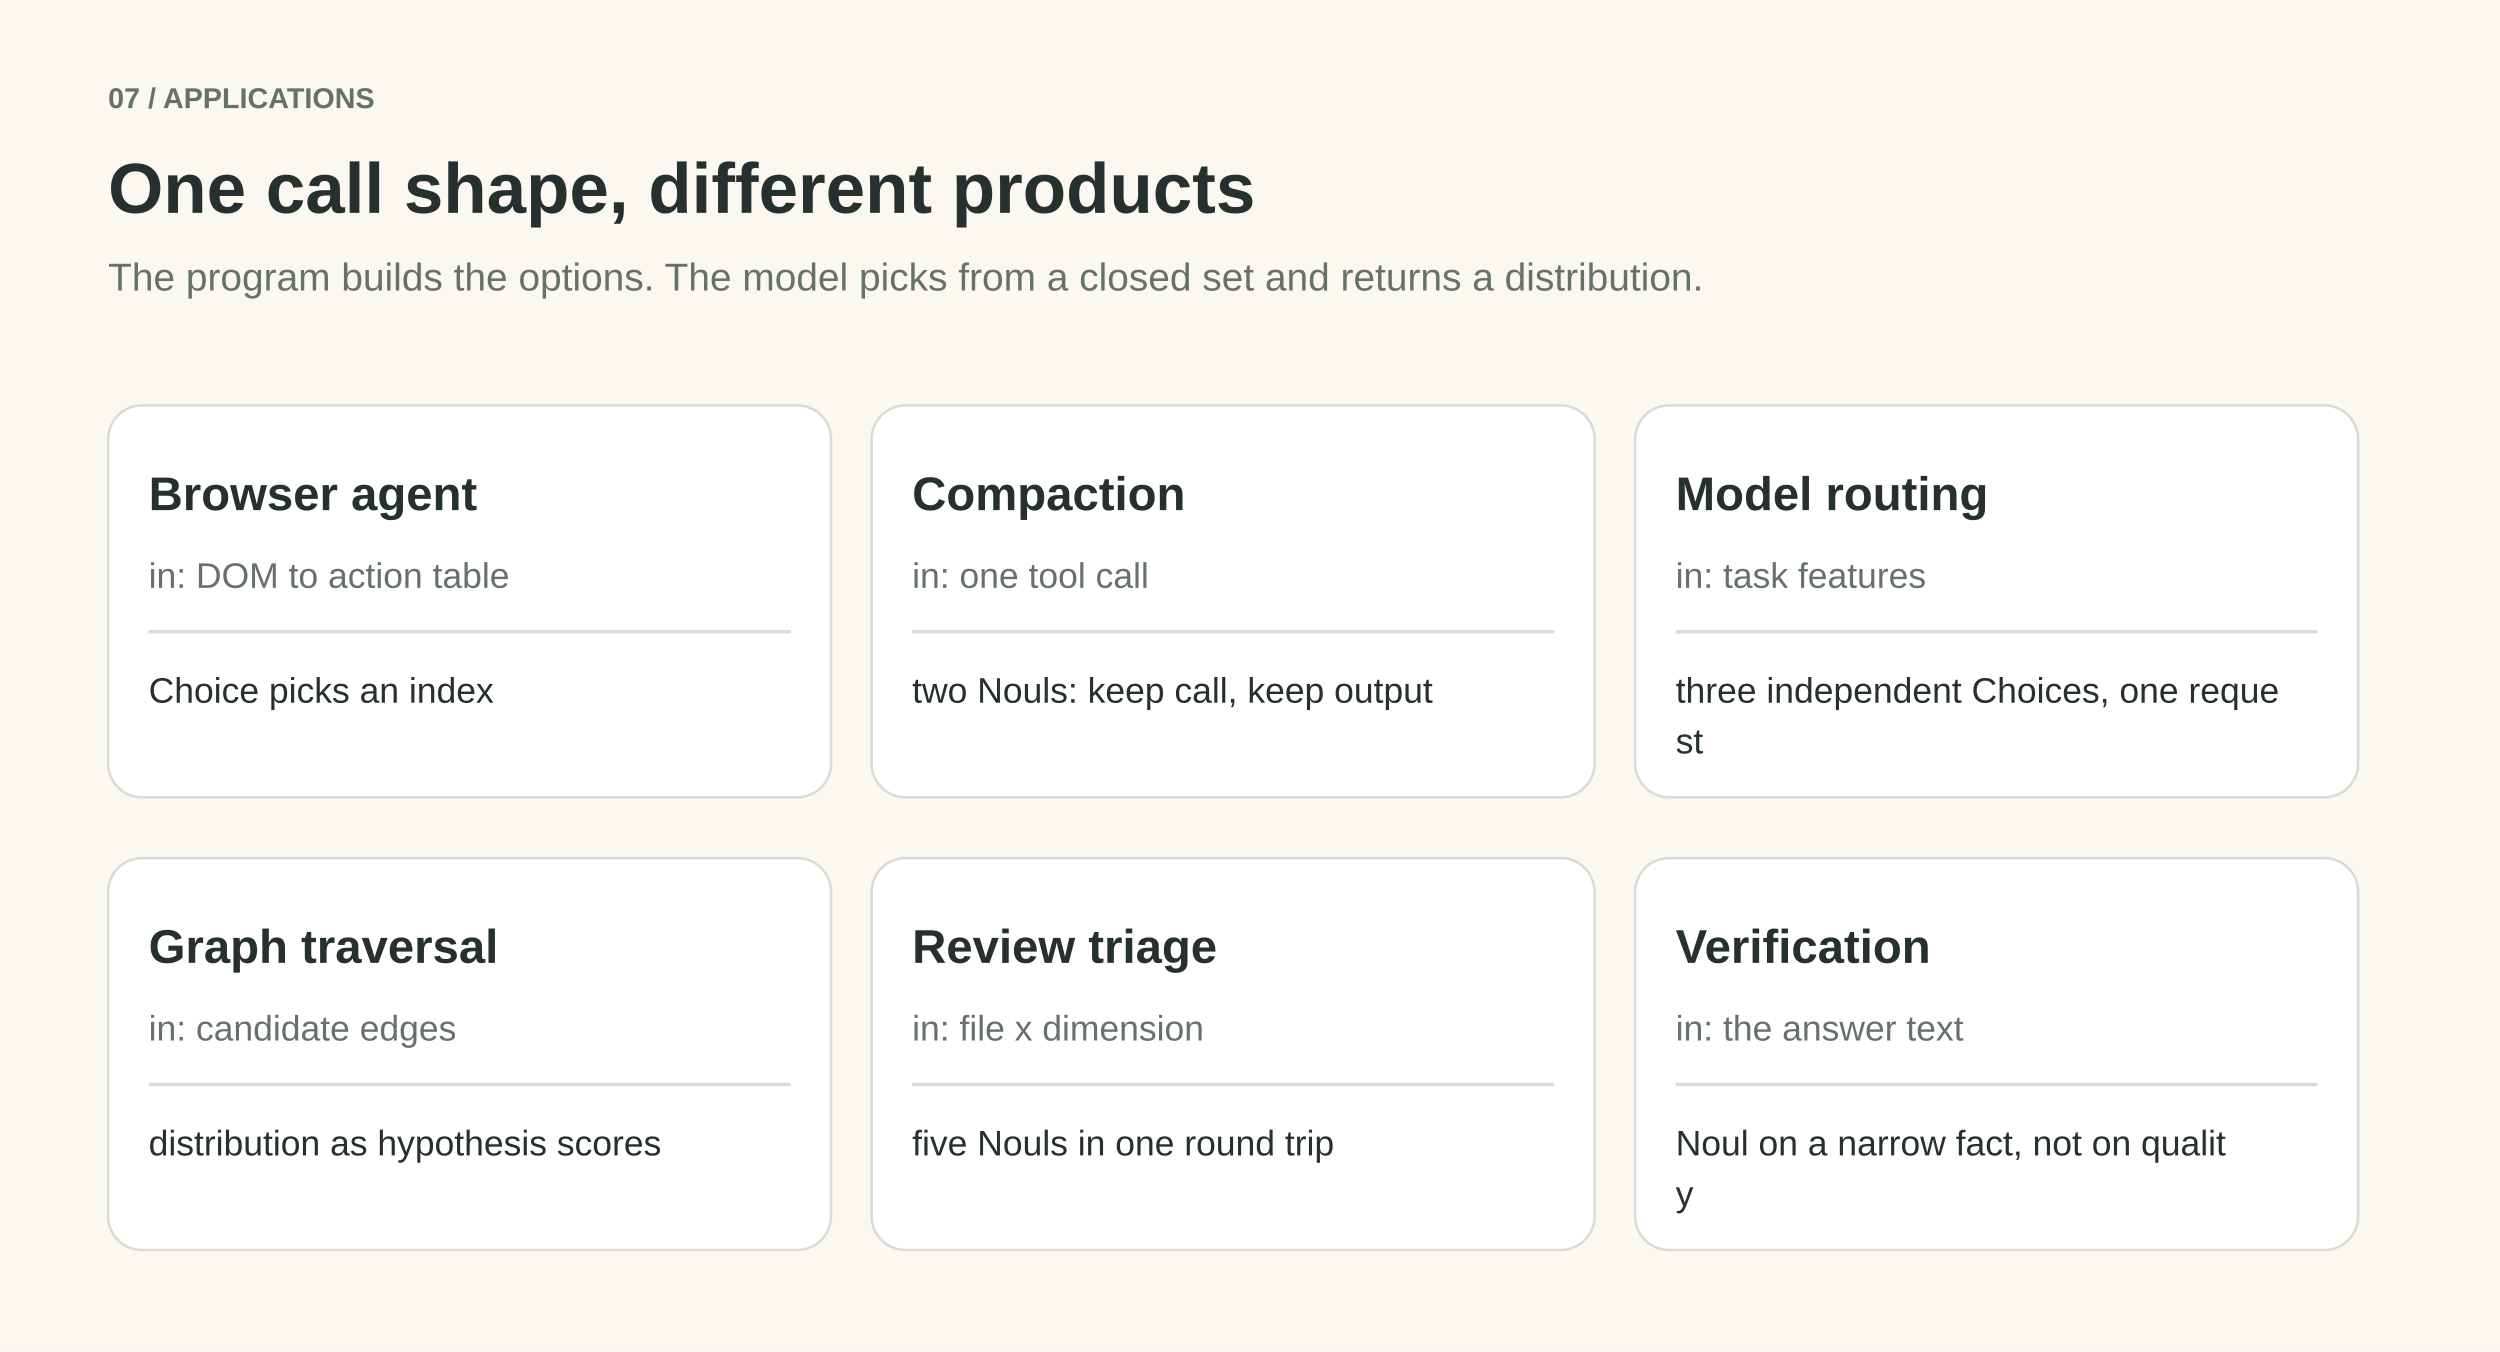
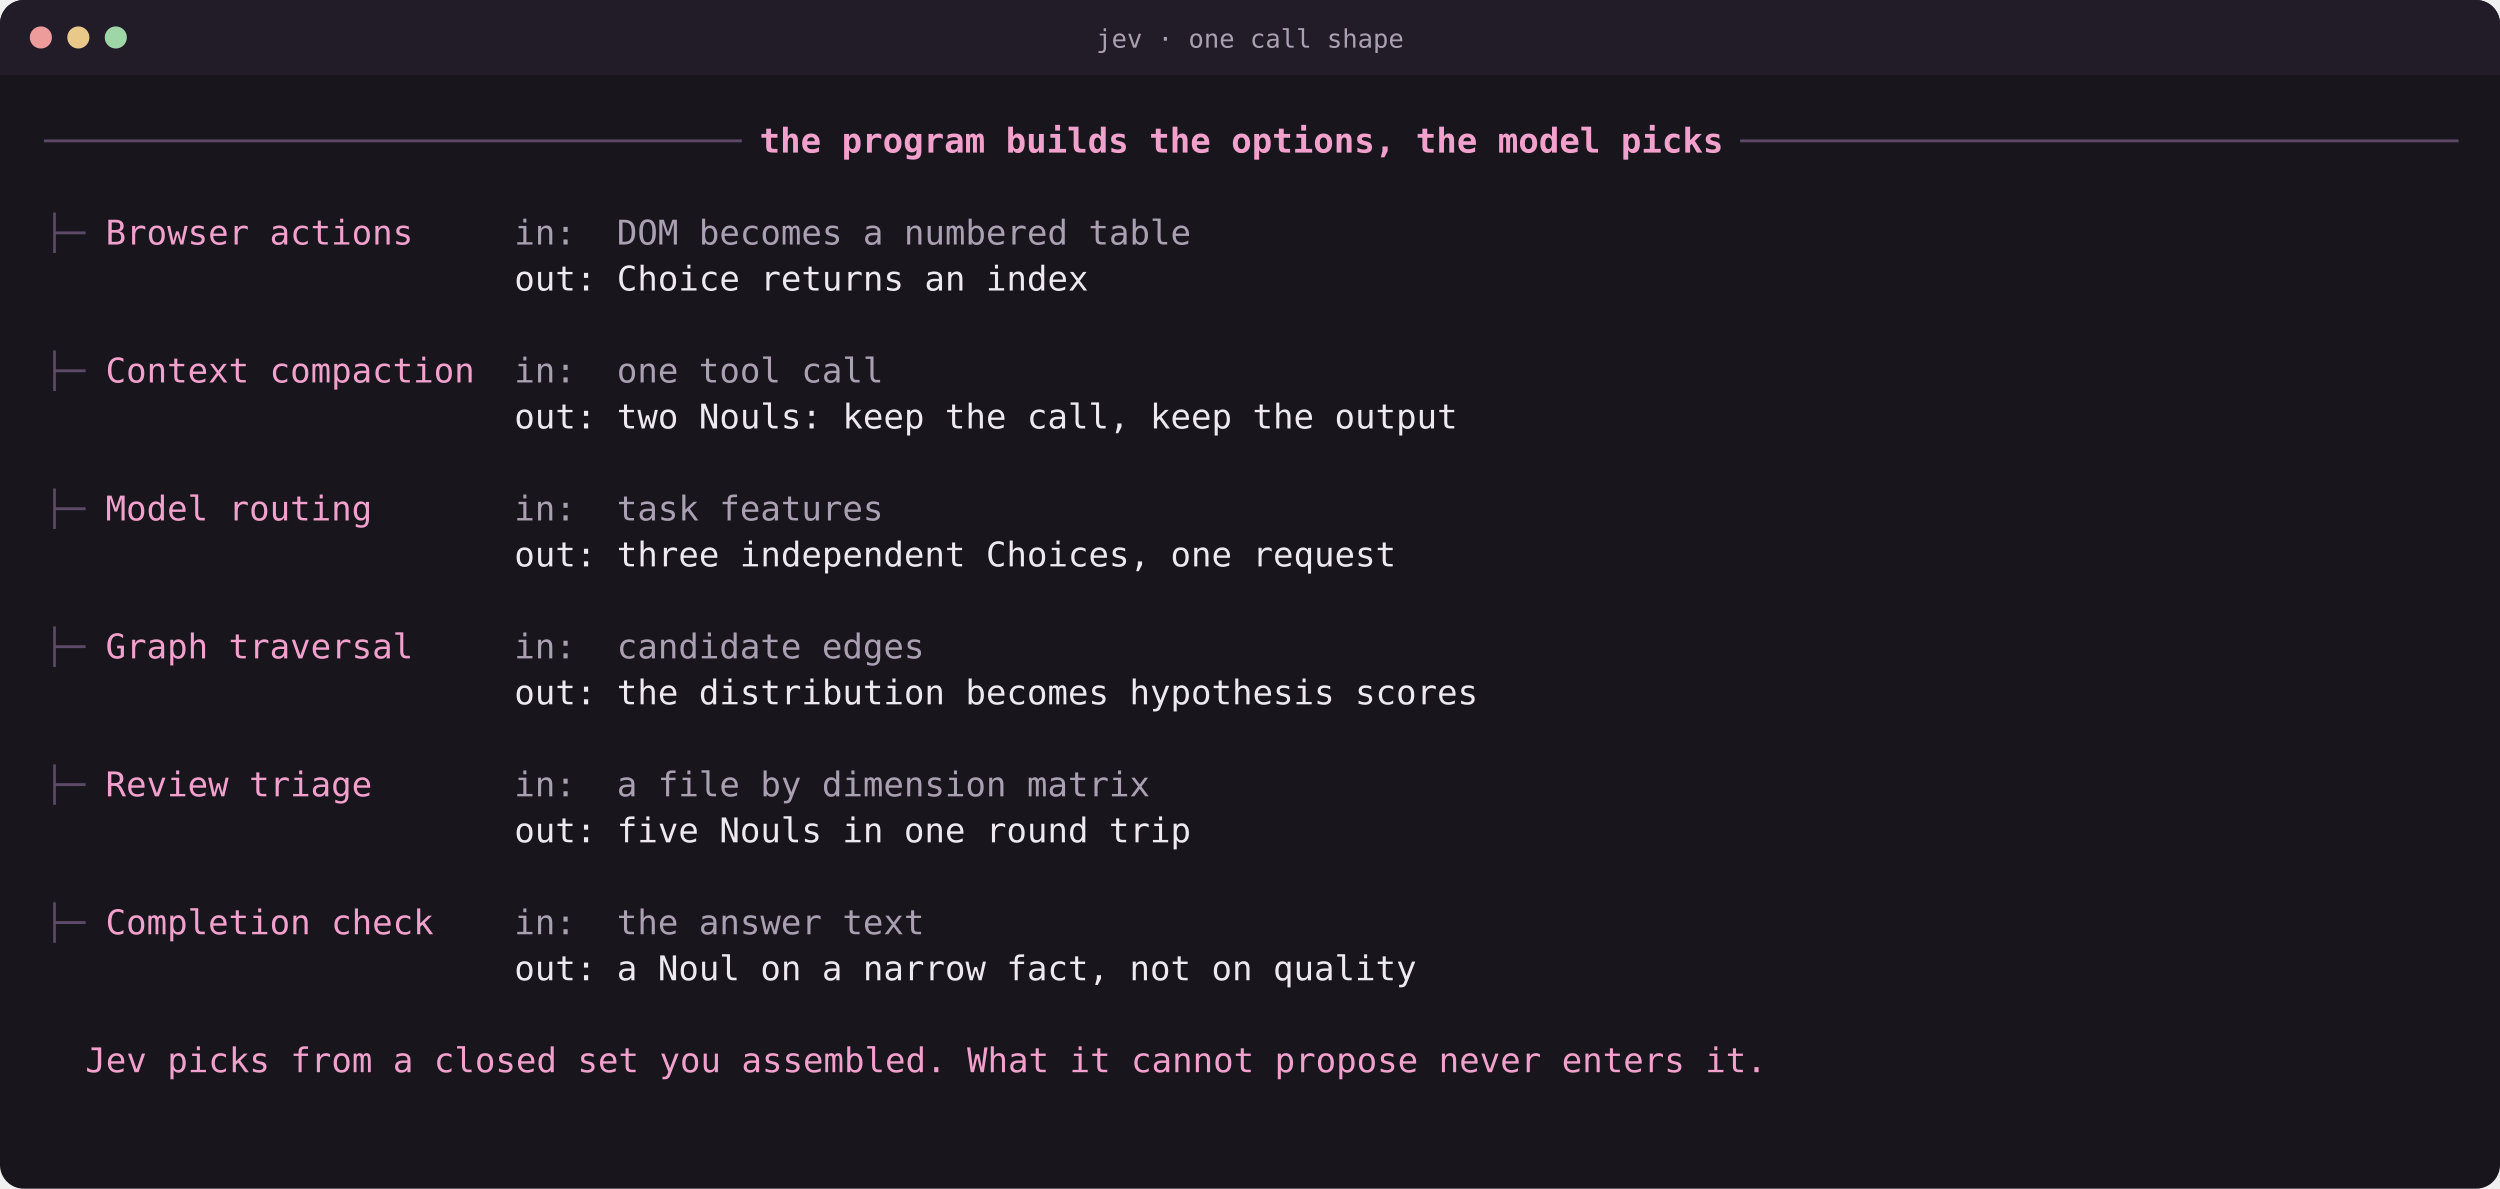
- <svg xmlns="http://www.w3.org/2000/svg" width="1480" height="800" viewBox="0 0 1480 800" role="img" aria-labelledby="title desc">
-   <defs>
-     <marker id="arrow" markerWidth="9" markerHeight="9" refX="7" refY="4.5" orient="auto" markerUnits="userSpaceOnUse">
-       <path d="M0,0 L8,4.5 L0,9" fill="#66716C" />
-     </marker>
-   </defs>
-   <rect x="0" y="0" width="1480" height="800" rx="0" fill="#FBF8F2" />
-   <text x="64" y="64" font-family="Arial, Helvetica, sans-serif" font-size="17" font-weight="700" fill="#66716C" text-anchor="start">07  /  APPLICATIONS</text>
-   <text x="64" y="126" font-family="Arial, Helvetica, sans-serif" font-size="42" font-weight="700" fill="#26302F" text-anchor="start">One call shape, different products</text>
-   <text x="64" y="172" font-family="Arial, Helvetica, sans-serif" font-size="23" font-weight="400" fill="#66716C" text-anchor="start">The program builds the options. The model picks from a closed set and returns a distribution.</text>
-   <rect x="64" y="240" width="428" height="232" rx="20" fill="#FFFFFF" stroke="#D8DCD4" stroke-width="1.5" />
-   <text x="88" y="302" font-family="Arial, Helvetica, sans-serif" font-size="28" font-weight="700" fill="#26302F" text-anchor="start">Browser agent</text>
-   <text x="88" y="348" font-family="Arial, Helvetica, sans-serif" font-size="21" font-weight="400" fill="#66716C" text-anchor="start">in: DOM to action table</text>
-   <line x1="88" y1="374" x2="468" y2="374" stroke="#D8DCD4" stroke-width="2" />
-   <text x="88" y="416" font-family="Arial, Helvetica, sans-serif" font-size="21" font-weight="400" fill="#26302F" text-anchor="start">Choice picks an index</text>
-   <rect x="516" y="240" width="428" height="232" rx="20" fill="#FFFFFF" stroke="#D8DCD4" stroke-width="1.5" />
-   <text x="540" y="302" font-family="Arial, Helvetica, sans-serif" font-size="28" font-weight="700" fill="#26302F" text-anchor="start">Compaction</text>
-   <text x="540" y="348" font-family="Arial, Helvetica, sans-serif" font-size="21" font-weight="400" fill="#66716C" text-anchor="start">in: one tool call</text>
-   <line x1="540" y1="374" x2="920" y2="374" stroke="#D8DCD4" stroke-width="2" />
-   <text x="540" y="416" font-family="Arial, Helvetica, sans-serif" font-size="21" font-weight="400" fill="#26302F" text-anchor="start">two Nouls: keep call, keep output</text>
-   <rect x="968" y="240" width="428" height="232" rx="20" fill="#FFFFFF" stroke="#D8DCD4" stroke-width="1.5" />
-   <text x="992" y="302" font-family="Arial, Helvetica, sans-serif" font-size="28" font-weight="700" fill="#26302F" text-anchor="start">Model routing</text>
-   <text x="992" y="348" font-family="Arial, Helvetica, sans-serif" font-size="21" font-weight="400" fill="#66716C" text-anchor="start">in: task features</text>
-   <line x1="992" y1="374" x2="1372" y2="374" stroke="#D8DCD4" stroke-width="2" />
-   <text x="992" y="416" font-family="Arial, Helvetica, sans-serif" font-size="21" font-weight="400" fill="#26302F" text-anchor="start">three independent Choices, one reque</text>
-   <text x="992" y="446" font-family="Arial, Helvetica, sans-serif" font-size="21" font-weight="400" fill="#26302F" text-anchor="start">st</text>
-   <rect x="64" y="508" width="428" height="232" rx="20" fill="#FFFFFF" stroke="#D8DCD4" stroke-width="1.5" />
-   <text x="88" y="570" font-family="Arial, Helvetica, sans-serif" font-size="28" font-weight="700" fill="#26302F" text-anchor="start">Graph traversal</text>
-   <text x="88" y="616" font-family="Arial, Helvetica, sans-serif" font-size="21" font-weight="400" fill="#66716C" text-anchor="start">in: candidate edges</text>
-   <line x1="88" y1="642" x2="468" y2="642" stroke="#D8DCD4" stroke-width="2" />
-   <text x="88" y="684" font-family="Arial, Helvetica, sans-serif" font-size="21" font-weight="400" fill="#26302F" text-anchor="start">distribution as hypothesis scores</text>
-   <rect x="516" y="508" width="428" height="232" rx="20" fill="#FFFFFF" stroke="#D8DCD4" stroke-width="1.5" />
-   <text x="540" y="570" font-family="Arial, Helvetica, sans-serif" font-size="28" font-weight="700" fill="#26302F" text-anchor="start">Review triage</text>
-   <text x="540" y="616" font-family="Arial, Helvetica, sans-serif" font-size="21" font-weight="400" fill="#66716C" text-anchor="start">in: file x dimension</text>
-   <line x1="540" y1="642" x2="920" y2="642" stroke="#D8DCD4" stroke-width="2" />
-   <text x="540" y="684" font-family="Arial, Helvetica, sans-serif" font-size="21" font-weight="400" fill="#26302F" text-anchor="start">five Nouls in one round trip</text>
-   <rect x="968" y="508" width="428" height="232" rx="20" fill="#FFFFFF" stroke="#D8DCD4" stroke-width="1.5" />
-   <text x="992" y="570" font-family="Arial, Helvetica, sans-serif" font-size="28" font-weight="700" fill="#26302F" text-anchor="start">Verification</text>
-   <text x="992" y="616" font-family="Arial, Helvetica, sans-serif" font-size="21" font-weight="400" fill="#66716C" text-anchor="start">in: the answer text</text>
-   <line x1="992" y1="642" x2="1372" y2="642" stroke="#D8DCD4" stroke-width="2" />
-   <text x="992" y="684" font-family="Arial, Helvetica, sans-serif" font-size="21" font-weight="400" fill="#26302F" text-anchor="start">Noul on a narrow fact, not on qualit</text>
-   <text x="992" y="714" font-family="Arial, Helvetica, sans-serif" font-size="21" font-weight="400" fill="#26302F" text-anchor="start">y</text>
+ <svg xmlns="http://www.w3.org/2000/svg" width="1468" height="698" viewBox="0 0 1468 698" role="img" aria-labelledby="title desc">
+   <rect x="0" y="0" width="1468" height="698" rx="14" fill="#18151d" />
+   <rect x="0" y="0" width="1468" height="44" rx="14" fill="#221c29" />
+   <rect x="0" y="30" width="1468" height="14" fill="#221c29" />
+   <circle cx="24" cy="22" r="6.5" fill="#ee9b9b" />
+   <circle cx="46" cy="22" r="6.5" fill="#e8c98a" />
+   <circle cx="68" cy="22" r="6.5" fill="#9fd6a8" />
+   <text x="734.0" y="28.0" font-family="Menlo, 'SF Mono', Consolas, 'DejaVu Sans Mono', monospace" font-size="15" font-weight="400" fill="#aaa0b2" text-anchor="middle" xml:space="preserve">jev · one call shape</text>
+   <text x="26.0" y="89.6" font-family="Menlo, 'SF Mono', Consolas, 'DejaVu Sans Mono', monospace" font-size="20" font-weight="400" fill="#5d4a68" xml:space="preserve" textLength="408.0" lengthAdjust="spacing">──────────────────────────────────</text>
+   <text x="434.0" y="89.6" font-family="Menlo, 'SF Mono', Consolas, 'DejaVu Sans Mono', monospace" font-size="20" font-weight="700" fill="#f2a0cc" xml:space="preserve" textLength="588.0" lengthAdjust="spacing"> the program builds the options, the model picks </text>
+   <text x="1022.0" y="89.6" font-family="Menlo, 'SF Mono', Consolas, 'DejaVu Sans Mono', monospace" font-size="20" font-weight="400" fill="#5d4a68" xml:space="preserve" textLength="420.0" lengthAdjust="spacing">───────────────────────────────────</text>
+   <text x="26.0" y="143.6" font-family="Menlo, 'SF Mono', Consolas, 'DejaVu Sans Mono', monospace" font-size="20" font-weight="400" fill="#5d4a68" xml:space="preserve" textLength="36.0" lengthAdjust="spacing">├─ </text>
+   <text x="62.0" y="143.6" font-family="Menlo, 'SF Mono', Consolas, 'DejaVu Sans Mono', monospace" font-size="20" font-weight="400" fill="#f2a0cc" xml:space="preserve" textLength="240.0" lengthAdjust="spacing">Browser actions     </text>
+   <text x="302.0" y="143.6" font-family="Menlo, 'SF Mono', Consolas, 'DejaVu Sans Mono', monospace" font-size="20" font-weight="400" fill="#aaa0b2" xml:space="preserve" textLength="396.0" lengthAdjust="spacing">in:  DOM becomes a numbered table</text>
+   <text x="302.0" y="170.6" font-family="Menlo, 'SF Mono', Consolas, 'DejaVu Sans Mono', monospace" font-size="20" font-weight="400" fill="#eee8f1" xml:space="preserve" textLength="336.0" lengthAdjust="spacing">out: Choice returns an index</text>
+   <text x="26.0" y="224.6" font-family="Menlo, 'SF Mono', Consolas, 'DejaVu Sans Mono', monospace" font-size="20" font-weight="400" fill="#5d4a68" xml:space="preserve" textLength="36.0" lengthAdjust="spacing">├─ </text>
+   <text x="62.0" y="224.6" font-family="Menlo, 'SF Mono', Consolas, 'DejaVu Sans Mono', monospace" font-size="20" font-weight="400" fill="#f2a0cc" xml:space="preserve" textLength="240.0" lengthAdjust="spacing">Context compaction  </text>
+   <text x="302.0" y="224.6" font-family="Menlo, 'SF Mono', Consolas, 'DejaVu Sans Mono', monospace" font-size="20" font-weight="400" fill="#aaa0b2" xml:space="preserve" textLength="216.0" lengthAdjust="spacing">in:  one tool call</text>
+   <text x="302.0" y="251.6" font-family="Menlo, 'SF Mono', Consolas, 'DejaVu Sans Mono', monospace" font-size="20" font-weight="400" fill="#eee8f1" xml:space="preserve" textLength="552.0" lengthAdjust="spacing">out: two Nouls: keep the call, keep the output</text>
+   <text x="26.0" y="305.6" font-family="Menlo, 'SF Mono', Consolas, 'DejaVu Sans Mono', monospace" font-size="20" font-weight="400" fill="#5d4a68" xml:space="preserve" textLength="36.0" lengthAdjust="spacing">├─ </text>
+   <text x="62.0" y="305.6" font-family="Menlo, 'SF Mono', Consolas, 'DejaVu Sans Mono', monospace" font-size="20" font-weight="400" fill="#f2a0cc" xml:space="preserve" textLength="240.0" lengthAdjust="spacing">Model routing       </text>
+   <text x="302.0" y="305.6" font-family="Menlo, 'SF Mono', Consolas, 'DejaVu Sans Mono', monospace" font-size="20" font-weight="400" fill="#aaa0b2" xml:space="preserve" textLength="216.0" lengthAdjust="spacing">in:  task features</text>
+   <text x="302.0" y="332.6" font-family="Menlo, 'SF Mono', Consolas, 'DejaVu Sans Mono', monospace" font-size="20" font-weight="400" fill="#eee8f1" xml:space="preserve" textLength="516.0" lengthAdjust="spacing">out: three independent Choices, one request</text>
+   <text x="26.0" y="386.6" font-family="Menlo, 'SF Mono', Consolas, 'DejaVu Sans Mono', monospace" font-size="20" font-weight="400" fill="#5d4a68" xml:space="preserve" textLength="36.0" lengthAdjust="spacing">├─ </text>
+   <text x="62.0" y="386.6" font-family="Menlo, 'SF Mono', Consolas, 'DejaVu Sans Mono', monospace" font-size="20" font-weight="400" fill="#f2a0cc" xml:space="preserve" textLength="240.0" lengthAdjust="spacing">Graph traversal     </text>
+   <text x="302.0" y="386.6" font-family="Menlo, 'SF Mono', Consolas, 'DejaVu Sans Mono', monospace" font-size="20" font-weight="400" fill="#aaa0b2" xml:space="preserve" textLength="240.0" lengthAdjust="spacing">in:  candidate edges</text>
+   <text x="302.0" y="413.6" font-family="Menlo, 'SF Mono', Consolas, 'DejaVu Sans Mono', monospace" font-size="20" font-weight="400" fill="#eee8f1" xml:space="preserve" textLength="564.0" lengthAdjust="spacing">out: the distribution becomes hypothesis scores</text>
+   <text x="26.0" y="467.6" font-family="Menlo, 'SF Mono', Consolas, 'DejaVu Sans Mono', monospace" font-size="20" font-weight="400" fill="#5d4a68" xml:space="preserve" textLength="36.0" lengthAdjust="spacing">├─ </text>
+   <text x="62.0" y="467.6" font-family="Menlo, 'SF Mono', Consolas, 'DejaVu Sans Mono', monospace" font-size="20" font-weight="400" fill="#f2a0cc" xml:space="preserve" textLength="240.0" lengthAdjust="spacing">Review triage       </text>
+   <text x="302.0" y="467.6" font-family="Menlo, 'SF Mono', Consolas, 'DejaVu Sans Mono', monospace" font-size="20" font-weight="400" fill="#aaa0b2" xml:space="preserve" textLength="372.0" lengthAdjust="spacing">in:  a file by dimension matrix</text>
+   <text x="302.0" y="494.6" font-family="Menlo, 'SF Mono', Consolas, 'DejaVu Sans Mono', monospace" font-size="20" font-weight="400" fill="#eee8f1" xml:space="preserve" textLength="396.0" lengthAdjust="spacing">out: five Nouls in one round trip</text>
+   <text x="26.0" y="548.6" font-family="Menlo, 'SF Mono', Consolas, 'DejaVu Sans Mono', monospace" font-size="20" font-weight="400" fill="#5d4a68" xml:space="preserve" textLength="36.0" lengthAdjust="spacing">├─ </text>
+   <text x="62.0" y="548.6" font-family="Menlo, 'SF Mono', Consolas, 'DejaVu Sans Mono', monospace" font-size="20" font-weight="400" fill="#f2a0cc" xml:space="preserve" textLength="240.0" lengthAdjust="spacing">Completion check    </text>
+   <text x="302.0" y="548.6" font-family="Menlo, 'SF Mono', Consolas, 'DejaVu Sans Mono', monospace" font-size="20" font-weight="400" fill="#aaa0b2" xml:space="preserve" textLength="240.0" lengthAdjust="spacing">in:  the answer text</text>
+   <text x="302.0" y="575.6" font-family="Menlo, 'SF Mono', Consolas, 'DejaVu Sans Mono', monospace" font-size="20" font-weight="400" fill="#eee8f1" xml:space="preserve" textLength="528.0" lengthAdjust="spacing">out: a Noul on a narrow fact, not on quality</text>
+   <text x="26.0" y="629.6" font-family="Menlo, 'SF Mono', Consolas, 'DejaVu Sans Mono', monospace" font-size="20" font-weight="400" fill="#f2a0cc" xml:space="preserve" textLength="1008.0" lengthAdjust="spacing">  Jev picks from a closed set you assembled. What it cannot propose never enters it.</text>
</svg>
